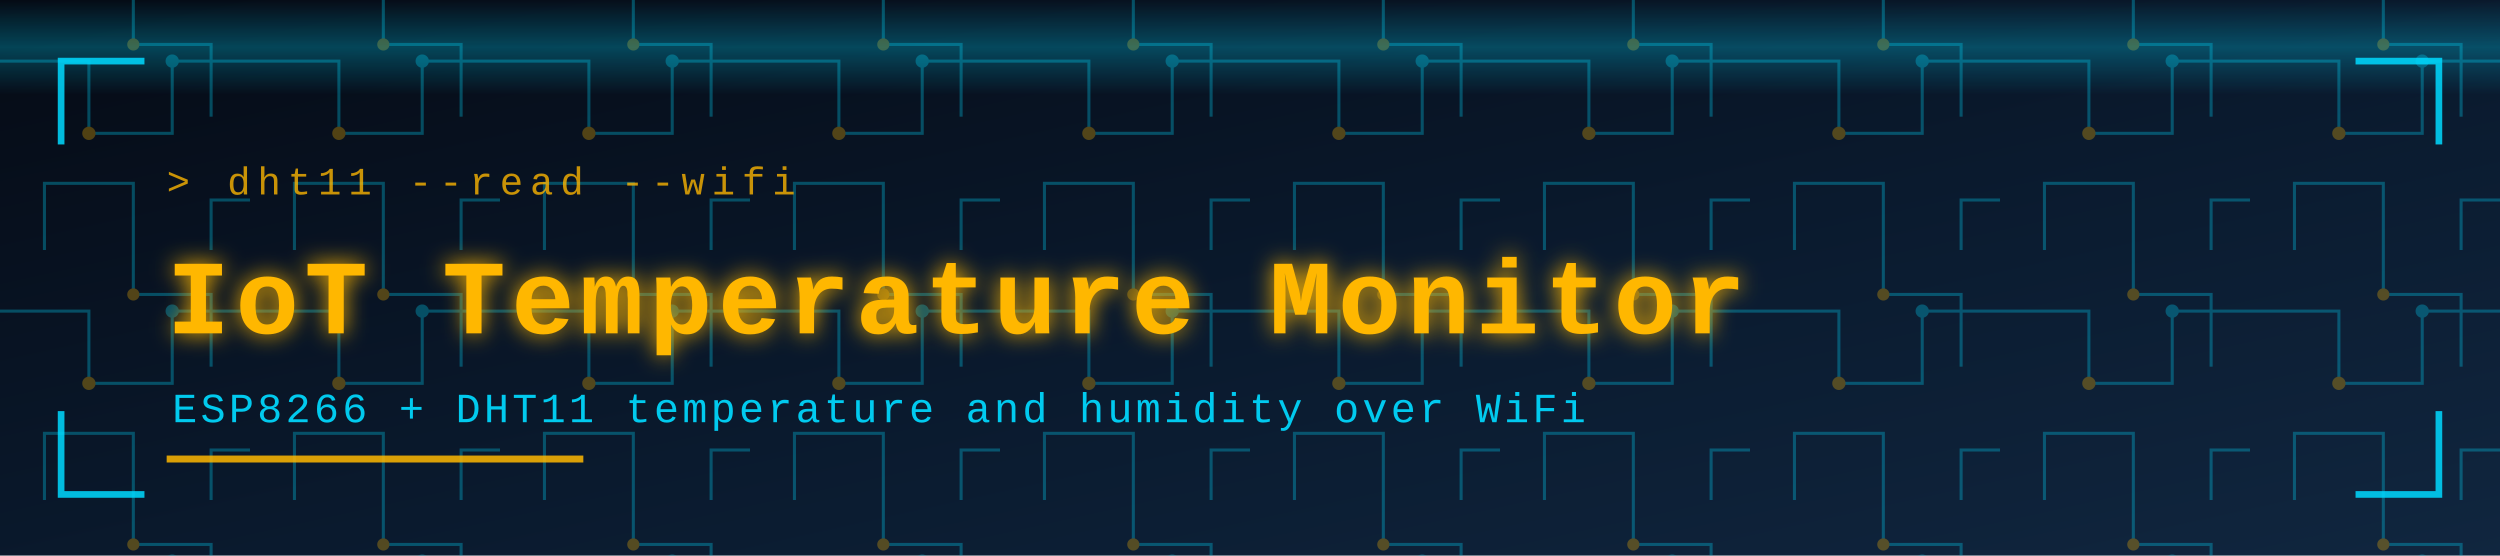
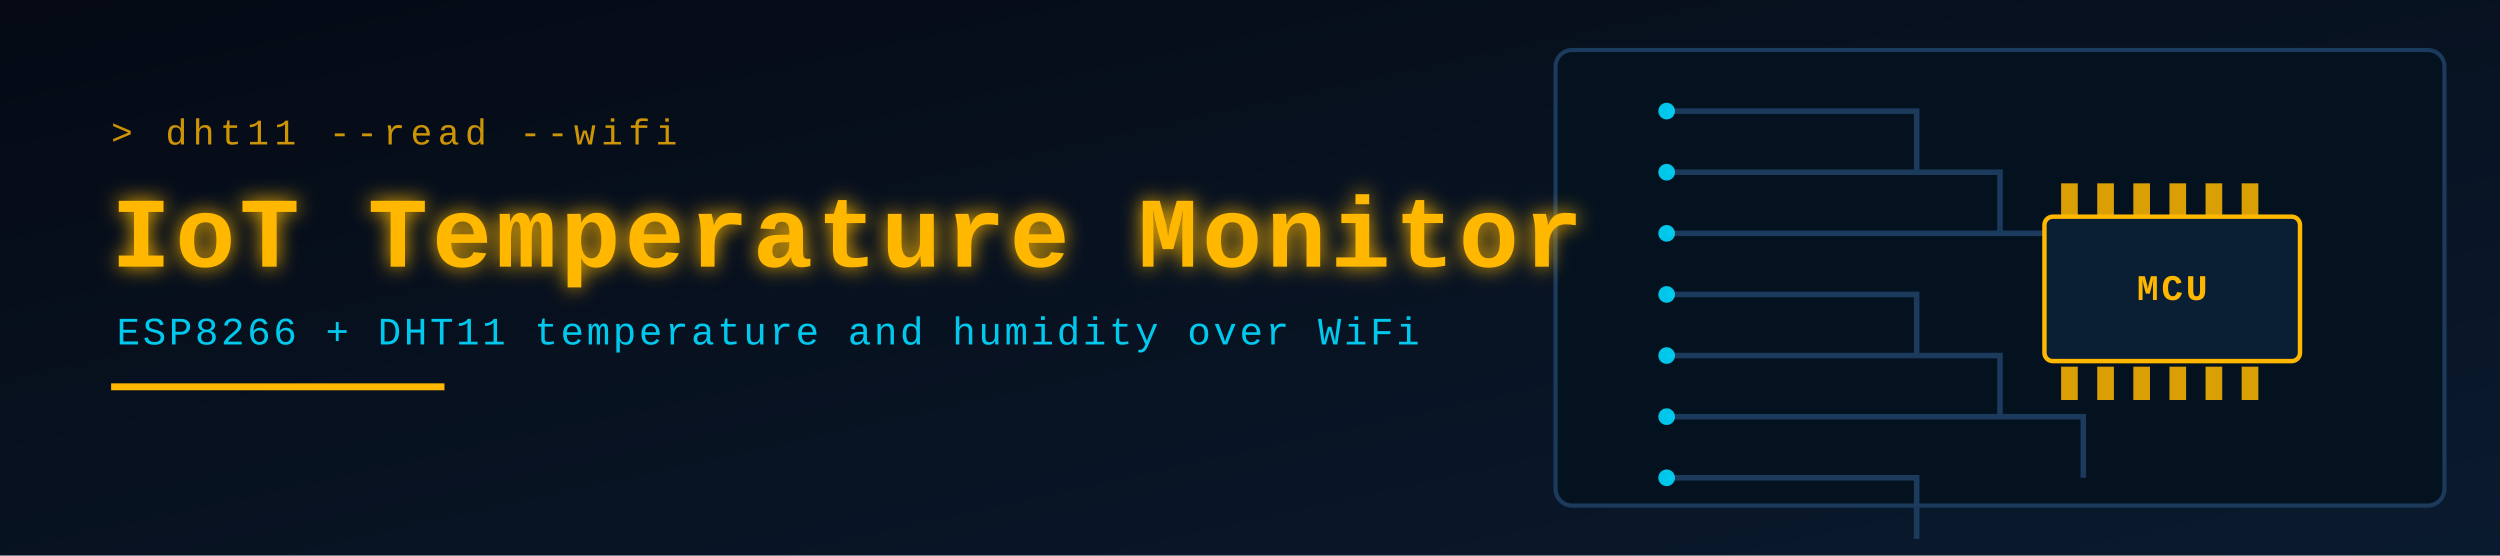
<svg xmlns="http://www.w3.org/2000/svg" width="900" height="200" viewBox="0 0 900 200" role="img" aria-label="IoT Temperature Monitor">
  <defs>
    <linearGradient id="bg" x1="0%" y1="0%" x2="100%" y2="100%">
      <stop offset="0%" stop-color="#050a14" />
-       <stop offset="55%" stop-color="#0a1a2e" />
-       <stop offset="100%" stop-color="#10263f" />
-     </linearGradient>
-     <pattern id="mot" width="90" height="90" patternUnits="userSpaceOnUse">
-       <g fill="none" stroke="#00d9ff" stroke-width="1.1" opacity="0.30">
-         <path d="M0 22 H32 V48 H62 V22 H90" />
-         <path d="M16 90 V66 H48 V90" />
-         <path d="M48 0 V16 H76 V42" />
-         <path d="M76 90 V72 H90" />
-         <circle cx="32" cy="48" r="2.4" fill="#ffb700" stroke="none" />
-         <circle cx="62" cy="22" r="2.4" fill="#00d9ff" stroke="none" />
-         <circle cx="48" cy="16" r="2.2" fill="#ffb700" stroke="none" />
-       </g>
-     </pattern>
-     <linearGradient id="scan" x1="0%" y1="0%" x2="0%" y2="100%">
-       <stop offset="0%" stop-color="#00d9ff" stop-opacity="0" />
-       <stop offset="50%" stop-color="#00d9ff" stop-opacity="0.55" />
-       <stop offset="100%" stop-color="#00d9ff" stop-opacity="0" />
+       <stop offset="100%" stop-color="#0a1a2e" />
    </linearGradient>
    <filter id="glow" x="-40%" y="-40%" width="180%" height="180%">
-       <feGaussianBlur stdDeviation="4" result="g" />
+       <feGaussianBlur stdDeviation="3.6" result="g" />
      <feMerge>
        <feMergeNode in="g" />
        <feMergeNode in="SourceGraphic" />
      </feMerge>
    </filter>
  </defs>
  <rect width="900" height="200" fill="url(#bg)" />
-   <rect width="900" height="200" fill="url(#mot)" />
-   <rect width="900" height="34" fill="url(#scan)" opacity="0.5" />
-   <g fill="none" stroke="#00d9ff" stroke-width="2.4" opacity="0.85">
-     <path d="M22 52 V22 H52" />
-     <path d="M848 22 H878 V52" />
-     <path d="M22 148 V178 H52" />
-     <path d="M848 178 H878 V148" />
-   </g>
-   <text x="60" y="70" font-family="Consolas, 'Courier New', monospace" font-size="14" fill="#ffb700" opacity="0.78" letter-spacing="2.5">&gt; dht11 --read --wifi</text>
-   <text x="60" y="120" font-family="Consolas, 'Courier New', monospace" font-size="38" font-weight="bold" fill="#ffb700" filter="url(#glow)" letter-spacing="2">IoT Temperature Monitor</text>
-   <text x="62" y="152" font-family="Consolas, 'Courier New', monospace" font-size="15" fill="#00d9ff" opacity="0.92" letter-spacing="1.2">ESP8266 + DHT11 temperature and humidity over WiFi</text>
-   <rect x="60" y="164" width="150" height="2.5" fill="#ffb700" opacity="0.85" />
+   <rect x="560" y="18" width="320" height="164" rx="6" fill="#04121f" stroke="#1b3a5c" stroke-width="1.5" />
+   <path d="M600 40 H690 V62" fill="none" stroke="#1b3a5c" stroke-width="2" />
+   <circle cx="600" cy="40" r="3" fill="#00d9ff" opacity="0.9" />
+   <path d="M600 62 H720 V84" fill="none" stroke="#1b3a5c" stroke-width="2" />
+   <circle cx="600" cy="62" r="3" fill="#00d9ff" opacity="0.9" />
+   <path d="M600 84 H750 V106" fill="none" stroke="#1b3a5c" stroke-width="2" />
+   <circle cx="600" cy="84" r="3" fill="#00d9ff" opacity="0.9" />
+   <path d="M600 106 H690 V128" fill="none" stroke="#1b3a5c" stroke-width="2" />
+   <circle cx="600" cy="106" r="3" fill="#00d9ff" opacity="0.9" />
+   <path d="M600 128 H720 V150" fill="none" stroke="#1b3a5c" stroke-width="2" />
+   <circle cx="600" cy="128" r="3" fill="#00d9ff" opacity="0.9" />
+   <path d="M600 150 H750 V172" fill="none" stroke="#1b3a5c" stroke-width="2" />
+   <circle cx="600" cy="150" r="3" fill="#00d9ff" opacity="0.9" />
+   <path d="M600 172 H690 V194" fill="none" stroke="#1b3a5c" stroke-width="2" />
+   <circle cx="600" cy="172" r="3" fill="#00d9ff" opacity="0.9" />
+   <rect x="736" y="78" width="92" height="52" rx="3" fill="#0a1f33" stroke="#ffb700" stroke-width="1.6" />
+   <text x="782" y="108" font-family="Consolas, 'Courier New', monospace" font-size="13" font-weight="bold" fill="#ffb700" opacity="1.0" text-anchor="middle" letter-spacing="1.0">MCU</text>
+   <rect x="742" y="66" width="6" height="12" fill="#ffb700" opacity="0.85" />
+   <rect x="742" y="132" width="6" height="12" fill="#ffb700" opacity="0.85" />
+   <rect x="755" y="66" width="6" height="12" fill="#ffb700" opacity="0.85" />
+   <rect x="755" y="132" width="6" height="12" fill="#ffb700" opacity="0.85" />
+   <rect x="768" y="66" width="6" height="12" fill="#ffb700" opacity="0.85" />
+   <rect x="768" y="132" width="6" height="12" fill="#ffb700" opacity="0.85" />
+   <rect x="781" y="66" width="6" height="12" fill="#ffb700" opacity="0.85" />
+   <rect x="781" y="132" width="6" height="12" fill="#ffb700" opacity="0.85" />
+   <rect x="794" y="66" width="6" height="12" fill="#ffb700" opacity="0.85" />
+   <rect x="794" y="132" width="6" height="12" fill="#ffb700" opacity="0.85" />
+   <rect x="807" y="66" width="6" height="12" fill="#ffb700" opacity="0.85" />
+   <rect x="807" y="132" width="6" height="12" fill="#ffb700" opacity="0.85" />
+   <text x="40" y="52" font-family="Consolas, 'Courier New', monospace" font-size="13" font-weight="normal" fill="#ffb700" opacity="0.8" text-anchor="start" letter-spacing="2">&gt; dht11 --read --wifi</text>
+   <text x="40" y="96" font-family="Consolas, 'Courier New', monospace" font-size="36" font-weight="bold" fill="#ffb700" opacity="1.0" text-anchor="start" letter-spacing="1.5" filter="url(#glow)">IoT Temperature Monitor</text>
+   <text x="42" y="124" font-family="Consolas, 'Courier New', monospace" font-size="14" font-weight="normal" fill="#00d9ff" opacity="0.92" text-anchor="start" letter-spacing="1.0">ESP8266 + DHT11 temperature and humidity over WiFi</text>
+   <rect x="40" y="138" width="120" height="2.5" fill="#ffb700" />
</svg>
